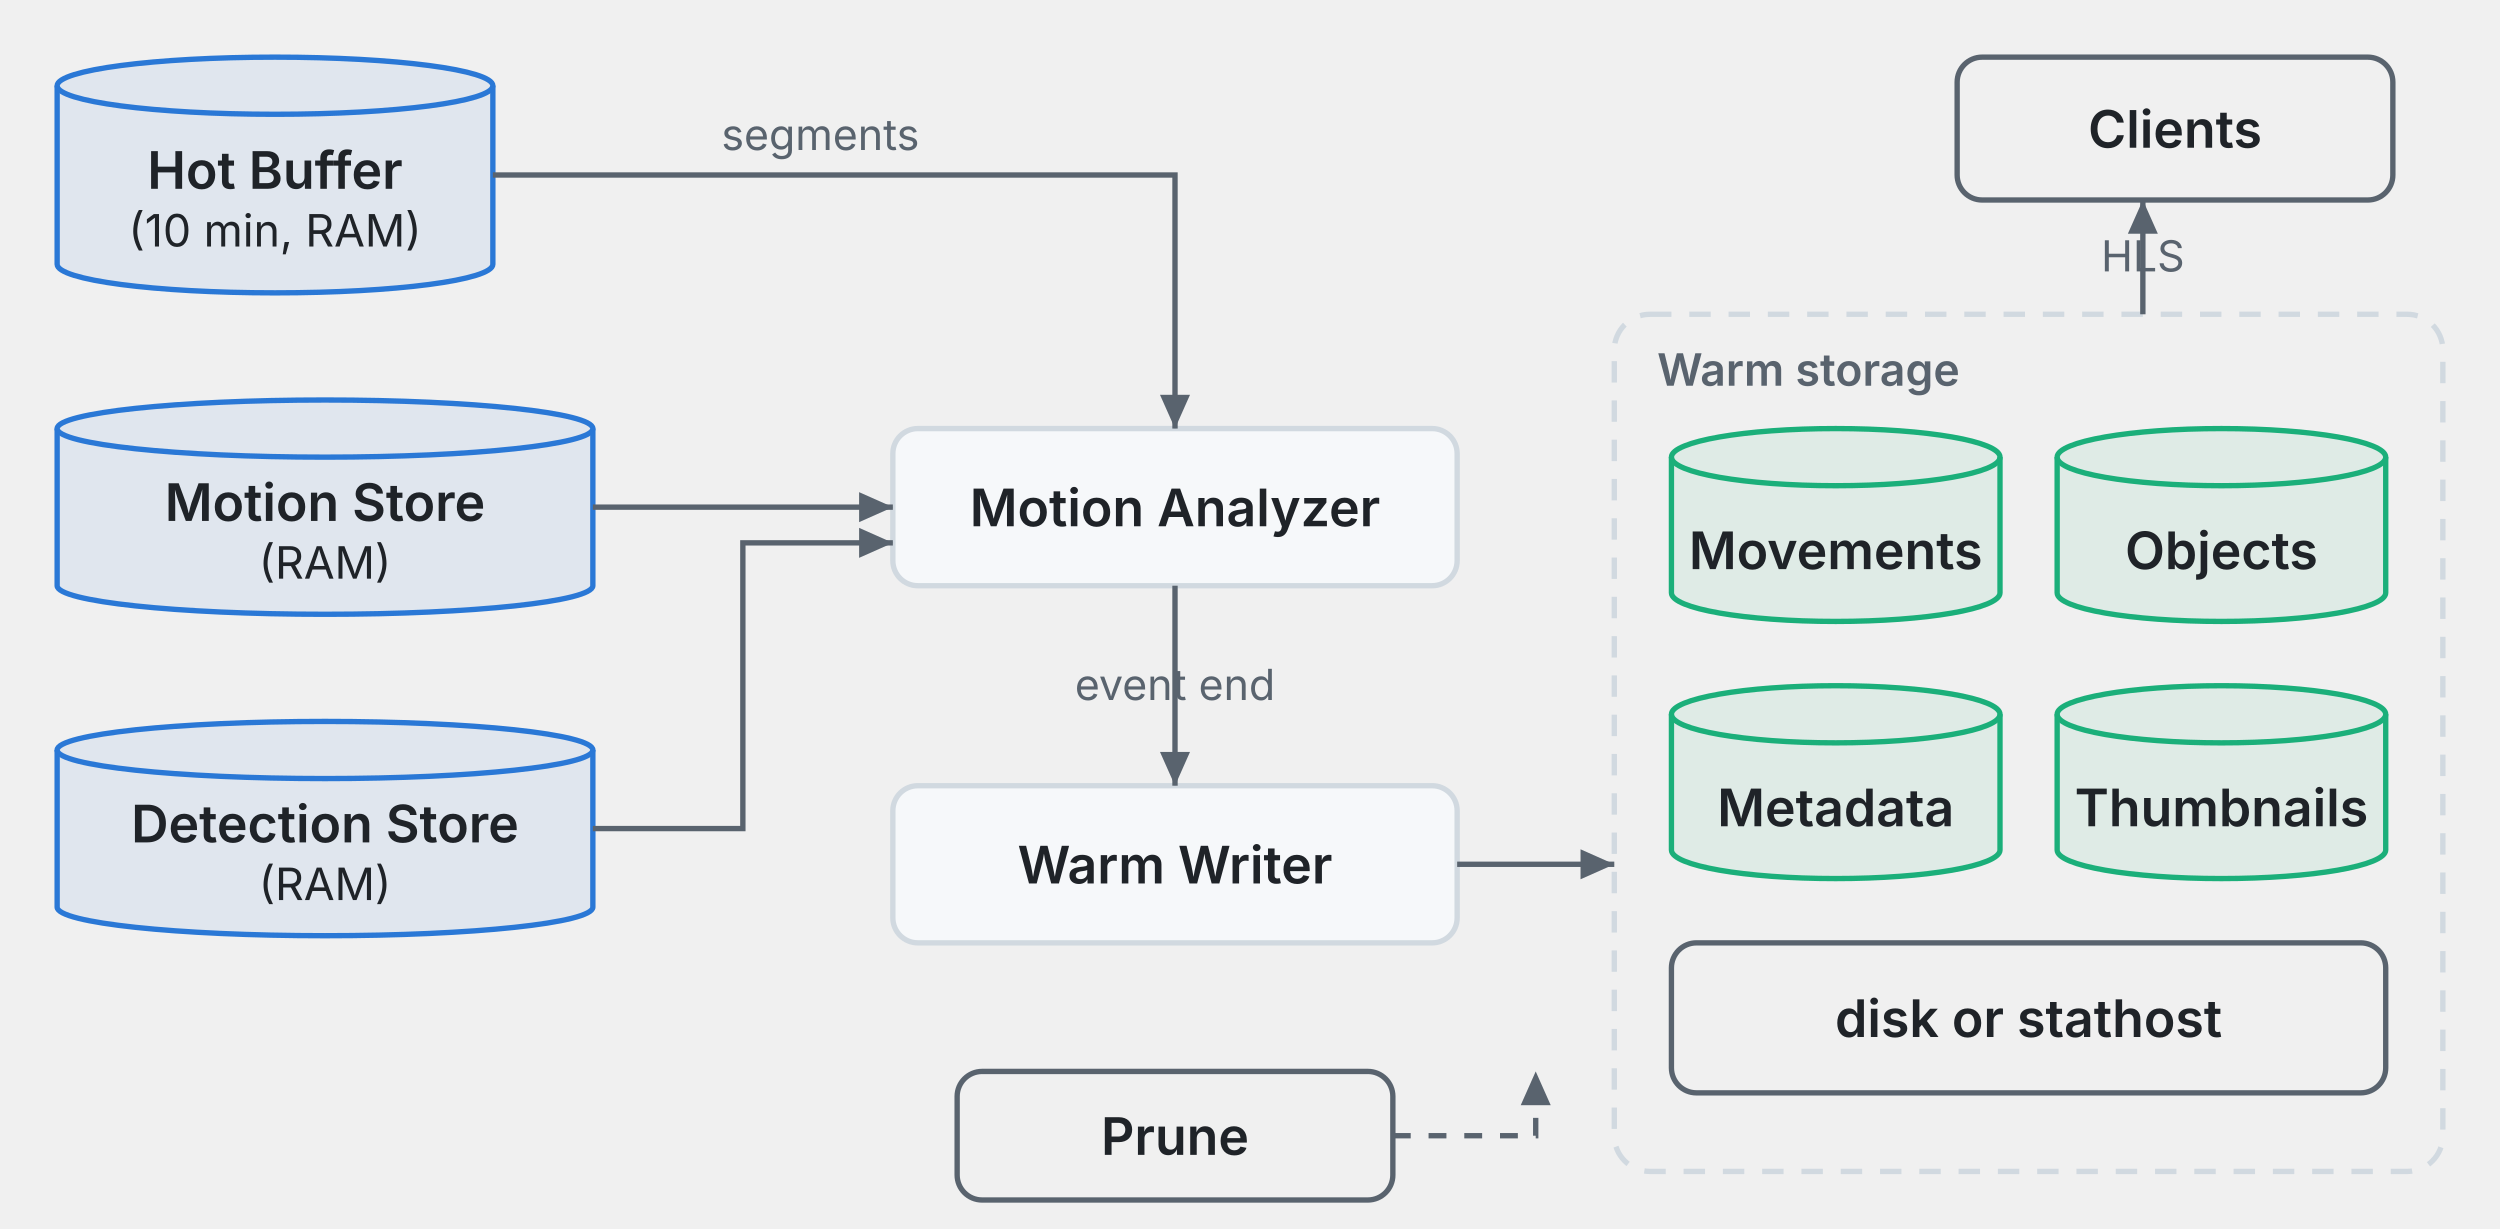
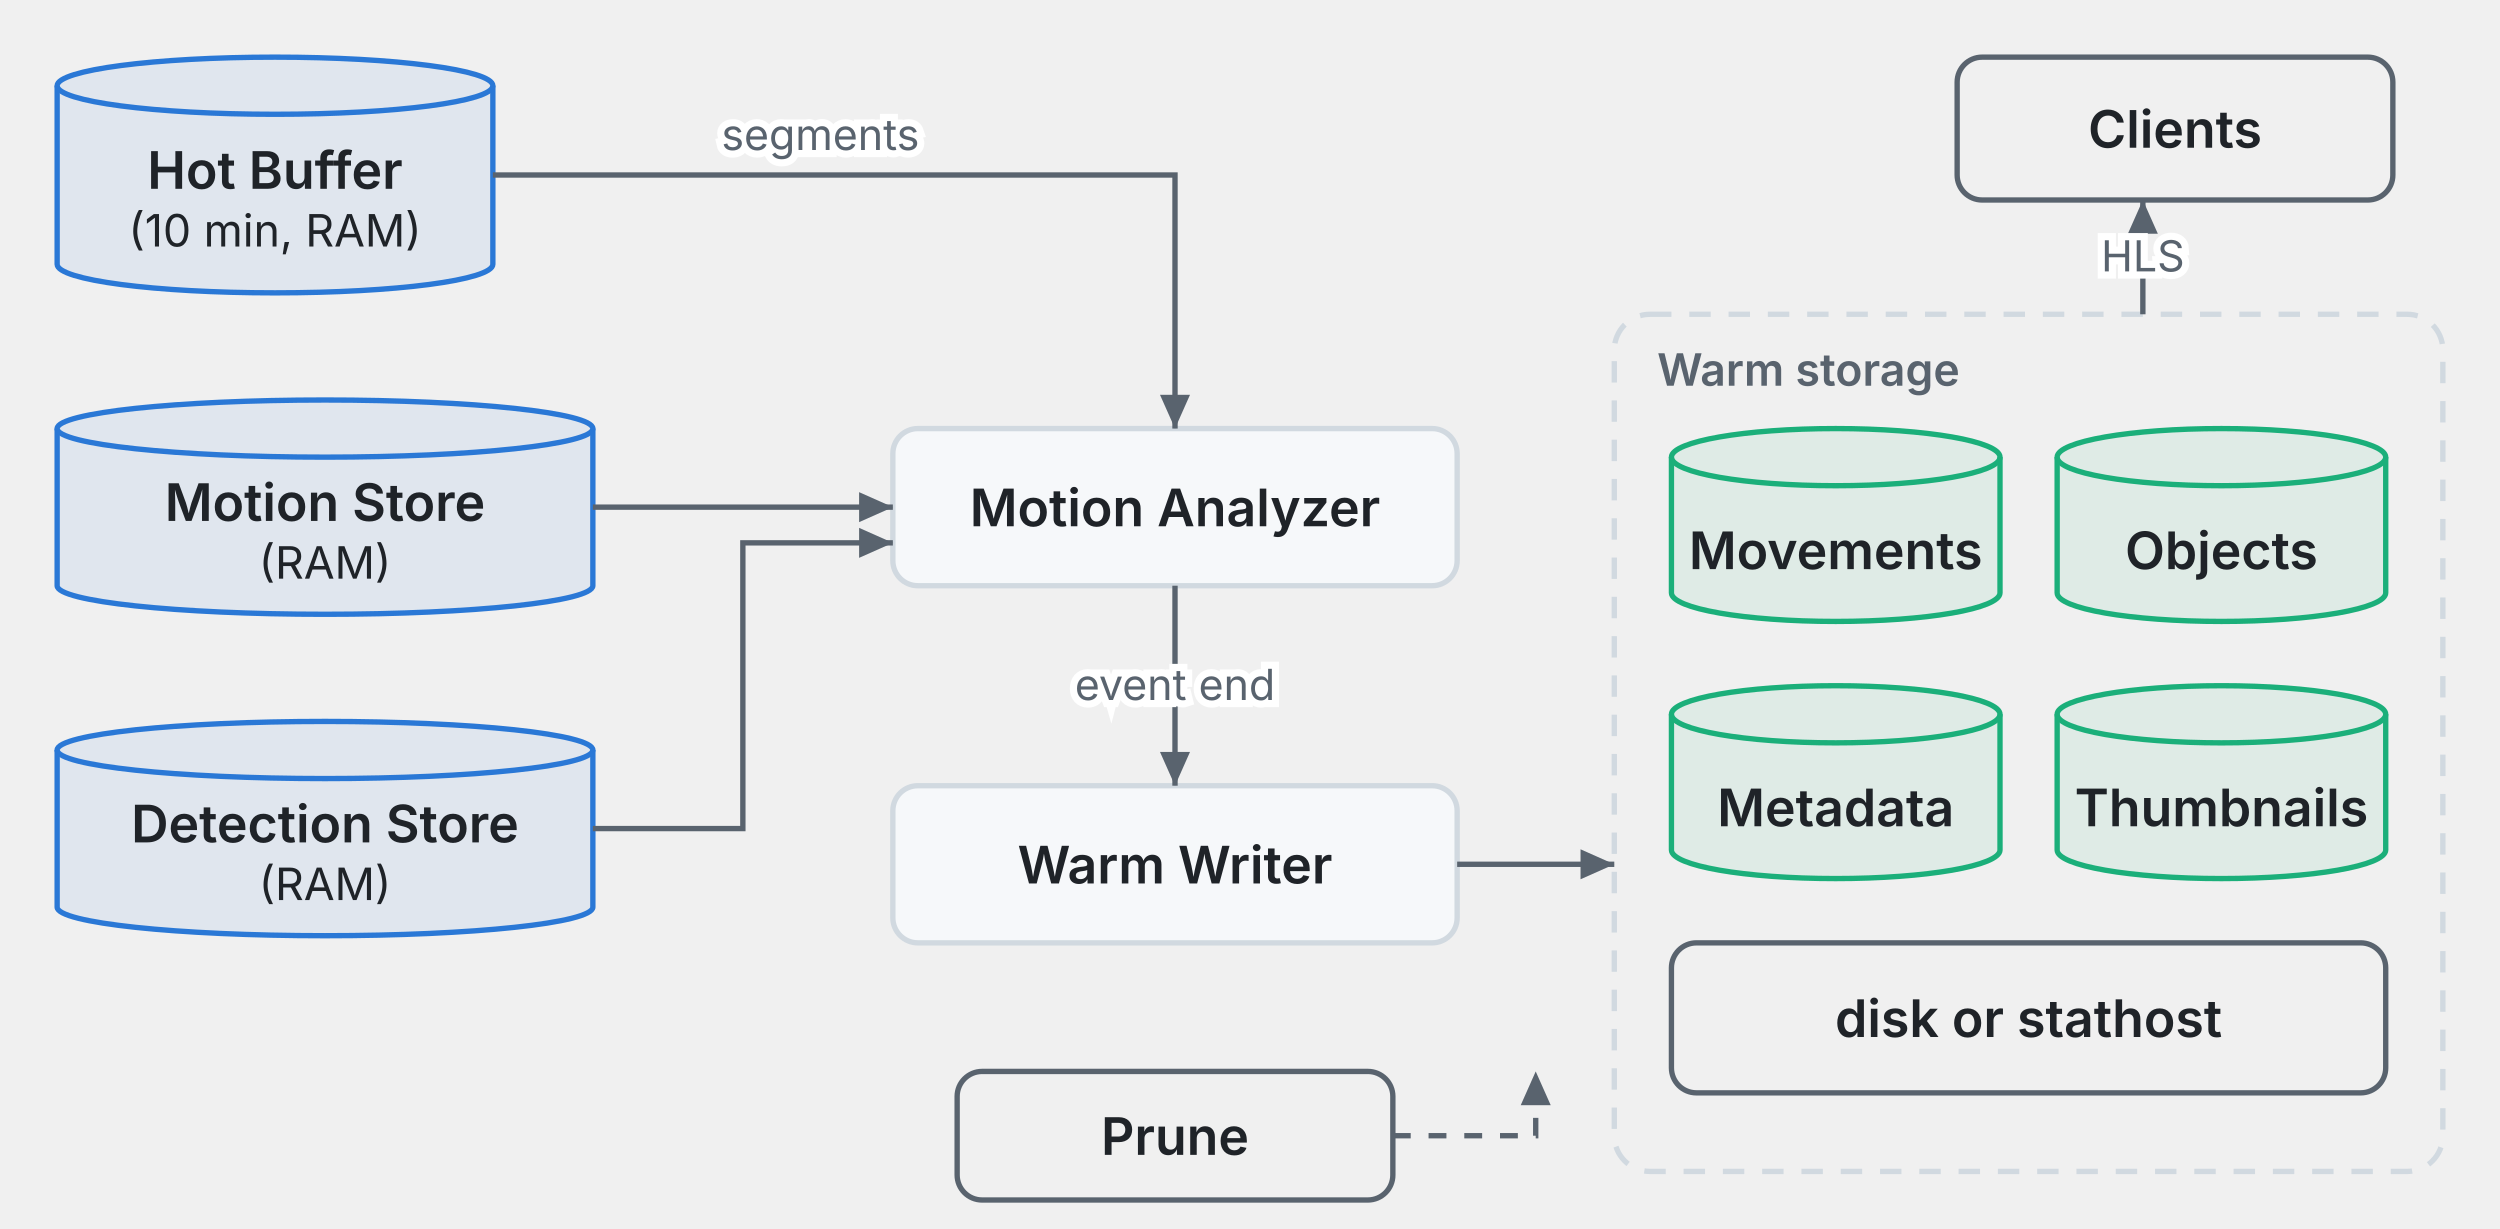
<svg xmlns="http://www.w3.org/2000/svg" viewBox="0 0 700 344" width="700" role="img" font-family="system-ui,-apple-system,'Segoe UI',sans-serif">
  <defs>
    <marker id="arrow" viewBox="0 0 10 10" refX="9" refY="5" markerWidth="7" markerHeight="7" orient="auto-start-reverse">
      <path d="M 0 1 L 9 5 L 0 9 z" fill="#59636e" />
    </marker>
  </defs>
  <path d="M 16 24 A 61.0 8 0 0 1 138 24 V 74 A 61.0 8 0 0 1 16 74 Z" fill="#2a78d6" fill-opacity="0.08" stroke="#2a78d6" stroke-width="1.5" />
  <path d="M 16 24 A 61.0 8 0 0 0 138 24" fill="none" stroke="#2a78d6" stroke-width="1.5" />
  <text x="77.0" y="47.5" text-anchor="middle" dominant-baseline="middle" font-family="system-ui,-apple-system,'Segoe UI',sans-serif" font-size="14.5" font-weight="600" fill="#1f2328">Hot Buffer</text>
  <text x="77.0" y="64.5" text-anchor="middle" dominant-baseline="middle" font-family="system-ui,-apple-system,'Segoe UI',sans-serif" font-size="12.5" font-weight="400" fill="#1f2328">(10 min, RAM)</text>
  <path d="M 16 120 A 75.0 8 0 0 1 166 120 V 164 A 75.0 8 0 0 1 16 164 Z" fill="#2a78d6" fill-opacity="0.08" stroke="#2a78d6" stroke-width="1.5" />
  <path d="M 16 120 A 75.0 8 0 0 0 166 120" fill="none" stroke="#2a78d6" stroke-width="1.5" />
  <text x="91.0" y="140.5" text-anchor="middle" dominant-baseline="middle" font-family="system-ui,-apple-system,'Segoe UI',sans-serif" font-size="14.5" font-weight="600" fill="#1f2328">Motion Store</text>
  <text x="91.0" y="157.5" text-anchor="middle" dominant-baseline="middle" font-family="system-ui,-apple-system,'Segoe UI',sans-serif" font-size="12.5" font-weight="400" fill="#1f2328">(RAM)</text>
  <path d="M 16 210 A 75.0 8 0 0 1 166 210 V 254 A 75.0 8 0 0 1 16 254 Z" fill="#2a78d6" fill-opacity="0.08" stroke="#2a78d6" stroke-width="1.5" />
  <path d="M 16 210 A 75.0 8 0 0 0 166 210" fill="none" stroke="#2a78d6" stroke-width="1.5" />
  <text x="91.0" y="230.5" text-anchor="middle" dominant-baseline="middle" font-family="system-ui,-apple-system,'Segoe UI',sans-serif" font-size="14.5" font-weight="600" fill="#1f2328">Detection Store</text>
  <text x="91.0" y="247.5" text-anchor="middle" dominant-baseline="middle" font-family="system-ui,-apple-system,'Segoe UI',sans-serif" font-size="12.5" font-weight="400" fill="#1f2328">(RAM)</text>
  <rect x="250" y="120" width="158" height="44" rx="7" fill="#f6f8fa" stroke="#d1d9e0" stroke-width="1.5" />
  <text x="329.0" y="142.0" text-anchor="middle" dominant-baseline="middle" font-family="system-ui,-apple-system,'Segoe UI',sans-serif" font-size="14.5" font-weight="600" fill="#1f2328">Motion Analyzer</text>
  <rect x="250" y="220" width="158" height="44" rx="7" fill="#f6f8fa" stroke="#d1d9e0" stroke-width="1.5" />
  <text x="329.0" y="242.0" text-anchor="middle" dominant-baseline="middle" font-family="system-ui,-apple-system,'Segoe UI',sans-serif" font-size="14.5" font-weight="600" fill="#1f2328">Warm Writer</text>
  <rect x="452" y="88" width="232" height="240" rx="10" fill="none" stroke="#d1d9e0" stroke-width="1.5" stroke-dasharray="6 5" />
  <text x="464" y="108" font-family="system-ui,-apple-system,'Segoe UI',sans-serif" font-size="12.5" font-weight="600" fill="#59636e">Warm storage</text>
  <path d="M 468 128 A 46.0 8 0 0 1 560 128 V 166 A 46.0 8 0 0 1 468 166 Z" fill="#1baf7a" fill-opacity="0.08" stroke="#1baf7a" stroke-width="1.5" />
  <path d="M 468 128 A 46.0 8 0 0 0 560 128" fill="none" stroke="#1baf7a" stroke-width="1.5" />
  <text x="514.0" y="154.0" text-anchor="middle" dominant-baseline="middle" font-family="system-ui,-apple-system,'Segoe UI',sans-serif" font-size="14.5" font-weight="600" fill="#1f2328">Movements</text>
  <path d="M 576 128 A 46.0 8 0 0 1 668 128 V 166 A 46.0 8 0 0 1 576 166 Z" fill="#1baf7a" fill-opacity="0.08" stroke="#1baf7a" stroke-width="1.5" />
  <path d="M 576 128 A 46.0 8 0 0 0 668 128" fill="none" stroke="#1baf7a" stroke-width="1.5" />
  <text x="622.0" y="154.0" text-anchor="middle" dominant-baseline="middle" font-family="system-ui,-apple-system,'Segoe UI',sans-serif" font-size="14.5" font-weight="600" fill="#1f2328">Objects</text>
  <path d="M 468 200 A 46.0 8 0 0 1 560 200 V 238 A 46.0 8 0 0 1 468 238 Z" fill="#1baf7a" fill-opacity="0.08" stroke="#1baf7a" stroke-width="1.5" />
  <path d="M 468 200 A 46.0 8 0 0 0 560 200" fill="none" stroke="#1baf7a" stroke-width="1.5" />
  <text x="514.0" y="226.0" text-anchor="middle" dominant-baseline="middle" font-family="system-ui,-apple-system,'Segoe UI',sans-serif" font-size="14.5" font-weight="600" fill="#1f2328">Metadata</text>
  <path d="M 576 200 A 46.0 8 0 0 1 668 200 V 238 A 46.0 8 0 0 1 576 238 Z" fill="#1baf7a" fill-opacity="0.08" stroke="#1baf7a" stroke-width="1.5" />
  <path d="M 576 200 A 46.0 8 0 0 0 668 200" fill="none" stroke="#1baf7a" stroke-width="1.5" />
  <text x="622.0" y="226.0" text-anchor="middle" dominant-baseline="middle" font-family="system-ui,-apple-system,'Segoe UI',sans-serif" font-size="14.5" font-weight="600" fill="#1f2328">Thumbnails</text>
  <rect x="468" y="264" width="200" height="42" rx="7" fill="none" stroke="#59636e" stroke-width="1.5" />
  <text x="568.0" y="285.0" text-anchor="middle" dominant-baseline="middle" font-family="system-ui,-apple-system,'Segoe UI',sans-serif" font-size="14.5" font-weight="600" fill="#1f2328">disk or stathost</text>
  <rect x="548" y="16" width="122" height="40" rx="7" fill="none" stroke="#59636e" stroke-width="1.5" />
  <text x="609.0" y="36.0" text-anchor="middle" dominant-baseline="middle" font-family="system-ui,-apple-system,'Segoe UI',sans-serif" font-size="14.5" font-weight="600" fill="#1f2328">Clients</text>
  <rect x="268" y="300" width="122" height="36" rx="7" fill="none" stroke="#59636e" stroke-width="1.5" />
  <text x="329.0" y="318.0" text-anchor="middle" dominant-baseline="middle" font-family="system-ui,-apple-system,'Segoe UI',sans-serif" font-size="14.5" font-weight="600" fill="#1f2328">Prune</text>
  <polyline points="138,49 329,49 329,120" fill="none" stroke="#59636e" stroke-width="1.5" marker-end="url(#arrow)" />
-   <text x="229.7" y="42.0" text-anchor="middle" font-family="system-ui,-apple-system,'Segoe UI',sans-serif" font-size="12" fill="#59636e" paint-order="stroke">segments</text>
+   <text x="229.7" y="42.0" text-anchor="middle" font-family="system-ui,-apple-system,'Segoe UI',sans-serif" font-size="12" fill="#59636e" stroke="#ffffff" stroke-width="4" paint-order="stroke">segments</text>
  <polyline points="166,142 250,142" fill="none" stroke="#59636e" stroke-width="1.5" marker-end="url(#arrow)" />
  <polyline points="166,232 208,232 208,152 250,152" fill="none" stroke="#59636e" stroke-width="1.5" marker-end="url(#arrow)" />
  <polyline points="329,164 329,220" fill="none" stroke="#59636e" stroke-width="1.5" marker-end="url(#arrow)" />
-   <text x="329.0" y="196.0" text-anchor="middle" font-family="system-ui,-apple-system,'Segoe UI',sans-serif" font-size="12" fill="#59636e" paint-order="stroke">event end</text>
+   <text x="329.0" y="196.0" text-anchor="middle" font-family="system-ui,-apple-system,'Segoe UI',sans-serif" font-size="12" fill="#59636e" stroke="#ffffff" stroke-width="4" paint-order="stroke">event end</text>
  <polyline points="408,242 452,242" fill="none" stroke="#59636e" stroke-width="1.5" marker-end="url(#arrow)" />
  <polyline points="600,88 600,56" fill="none" stroke="#59636e" stroke-width="1.5" marker-end="url(#arrow)" />
-   <text x="600.0" y="76.0" text-anchor="middle" font-family="system-ui,-apple-system,'Segoe UI',sans-serif" font-size="12" fill="#59636e" paint-order="stroke">HLS</text>
+   <text x="600.0" y="76.0" text-anchor="middle" font-family="system-ui,-apple-system,'Segoe UI',sans-serif" font-size="12" fill="#59636e" stroke="#ffffff" stroke-width="4" paint-order="stroke">HLS</text>
  <polyline points="390,318 430,318 430,300" fill="none" stroke="#59636e" stroke-width="1.5" stroke-dasharray="5 5" marker-end="url(#arrow)" />
</svg>
